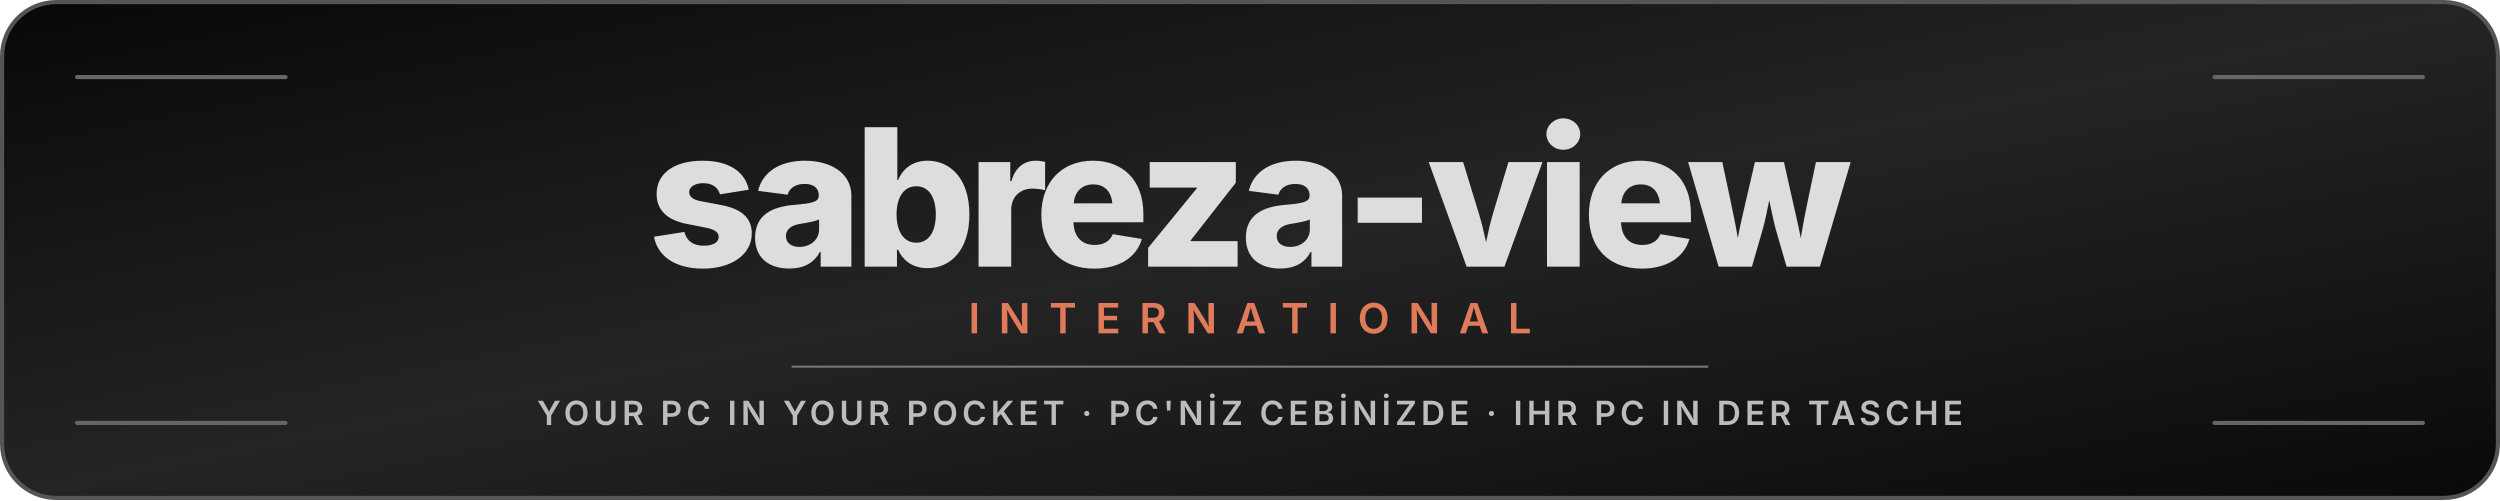
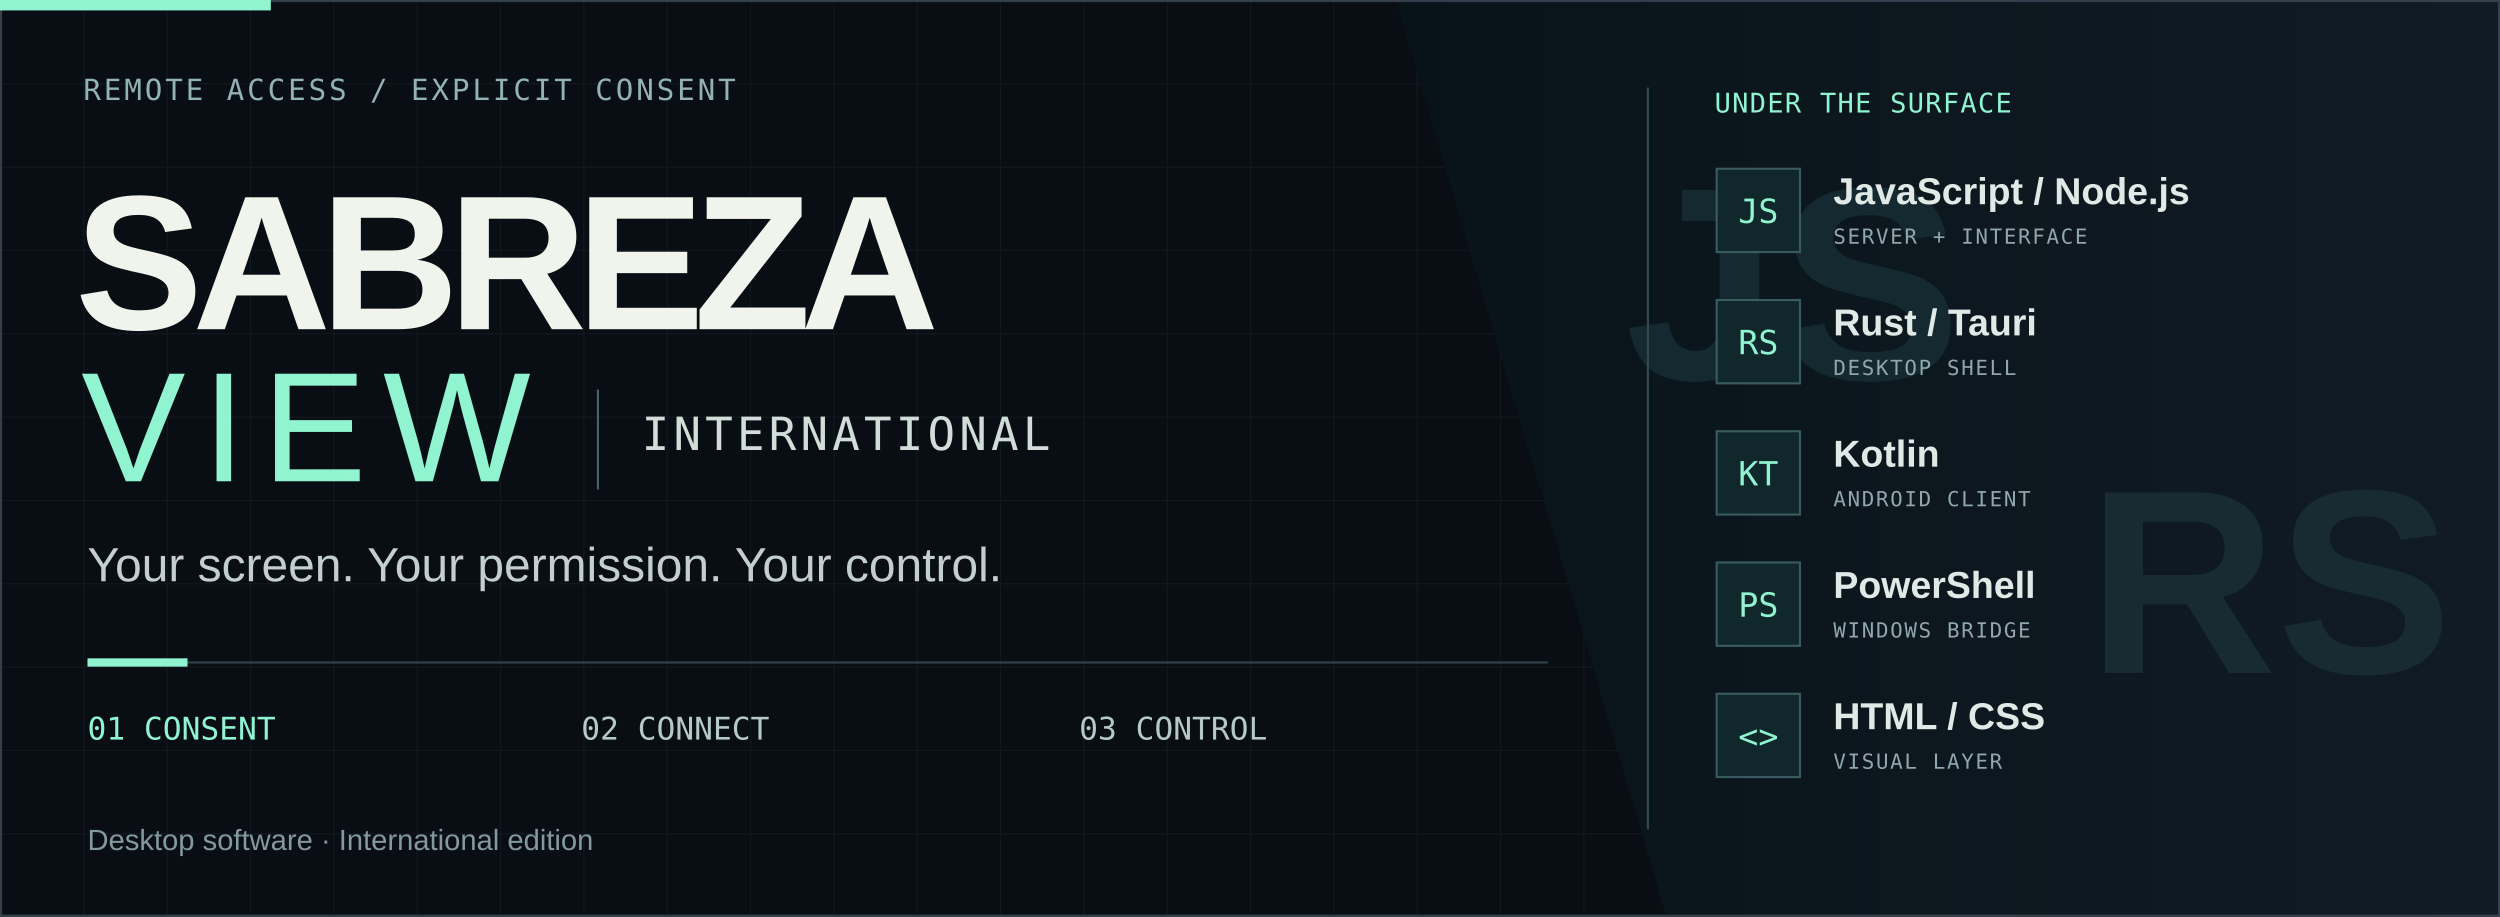
- <svg xmlns="http://www.w3.org/2000/svg" width="1200" height="240" viewBox="0 0 1200 240" role="img" aria-labelledby="title desc">
+ <svg xmlns="http://www.w3.org/2000/svg" width="1200" height="440" viewBox="0 0 1200 440" role="img" aria-labelledby="title desc">
  <defs>
-     <linearGradient id="background" x1="0" y1="0" x2="1" y2="1">
-       <stop offset="0" stop-color="#080808" />
-       <stop offset="0.5" stop-color="#242424" />
-       <stop offset="1" stop-color="#090909" />
+     <pattern id="grid" width="40" height="40" patternUnits="userSpaceOnUse">
+       <path d="M40 0H0V40" fill="none" stroke="#263238" stroke-width=".7" />
+     </pattern>
+     <linearGradient id="wash">
+       <stop stop-color="#081319" />
+       <stop offset="1" stop-color="#101b24" />
    </linearGradient>
-     <linearGradient id="light" x1="0" y1="0" x2="1" y2="0">
-       <stop offset="0" stop-color="#fff" stop-opacity="0" />
-       <stop offset="0.5" stop-color="#fff" stop-opacity="0.8" />
-       <stop offset="1" stop-color="#fff" stop-opacity="0" />
-     </linearGradient>
-     <clipPath id="letters">
-       <text x="600" y="128" text-anchor="middle" font-family="Inter, 'Segoe UI', Arial, sans-serif" font-size="92" font-weight="800" letter-spacing="-4">sabreza-view</text>
-     </clipPath>
  </defs>
-   <style>
-     @media (prefers-reduced-motion: reduce) { .moving-light { display: none; } }
-   </style>
-   <rect x="1" y="1" width="1198" height="238" rx="26" fill="url(#background)" stroke="#555" stroke-width="2" />
-   <path d="M37 37h100M1063 37h100M37 203h100M1063 203h100" fill="none" stroke="#666" stroke-width="2" stroke-linecap="round" />
-   <text x="600" y="128" text-anchor="middle" font-family="Inter, 'Segoe UI', Arial, sans-serif" font-size="92" font-weight="800" letter-spacing="-4" fill="#ddd">sabreza-view</text>
-   <g clip-path="url(#letters)" class="moving-light">
-     <rect x="-420" y="34" width="420" height="108" fill="url(#light)">
-       <animate attributeName="x" from="-420" to="1200" dur="5.5s" repeatCount="indefinite" />
+   <style>text{font-family:Segoe UI,Arial,sans-serif}.mono{font-family:Consolas,monospace}@media(prefers-reduced-motion:reduce){.motion{display:none}}</style>
+   <rect width="1200" height="440" fill="#090e14" />
+   <rect width="1200" height="440" fill="url(#grid)" opacity=".4" />
+   <path d="M670 0H1200V440H800Z" fill="url(#wash)" />
+   <path d="M0 0H1200V440H0Z" fill="none" stroke="#33404b" stroke-width="2" />
+   <path d="M0 0H130V5H0Z" fill="#91f4d1" />
+   <text x="40" y="48" font-size="14" fill="#92b2b6" class="mono" letter-spacing="1.4">REMOTE ACCESS / EXPLICIT CONSENT</text>
+   <text x="780" y="182" font-size="132" fill="#142a30" font-weight="800">JS</text>
+   <text x="1002" y="323" font-size="126" fill="#182b33" font-weight="800">RS</text>
+   <text x="36" y="158" font-size="92" fill="#f1f4ec" font-weight="800" letter-spacing="-5">SABREZA</text>
+   <text x="39" y="231" font-size="75" fill="#91f4d1" font-weight="300" letter-spacing="8">VIEW</text>
+   <path d="M287 187V235" stroke="#4a6469" />
+   <text x="308" y="216" font-size="22" fill="#d1ddd9" class="mono" letter-spacing="2">INTERNATIONAL</text>
+   <text x="42" y="279" font-size="23" fill="#c3cfce">Your screen. Your permission. Your control.</text>
+   <path d="M42 318H743" stroke="#31434b" />
+   <g class="motion">
+     <rect x="42" y="316" width="48" height="4" fill="#91f4d1">
+       <animate attributeName="x" values="42;695;42" dur="12s" repeatCount="indefinite" />
    </rect>
  </g>
-   <text x="600" y="160" text-anchor="middle" font-family="Inter, 'Segoe UI', Arial, sans-serif" font-size="20" font-weight="600" letter-spacing="9" fill="#e07b5a">INTERNATIONAL</text>
-   <path d="M380 176h440" fill="none" stroke="#777" stroke-width="1" />
-   <text x="600" y="204" text-anchor="middle" font-family="Inter, 'Segoe UI', Arial, sans-serif" font-size="16" font-weight="600" letter-spacing="2" fill="#bcbcbc">YOUR PC IN YOUR POCKET · PC'NİZ CEBİNİZDE · IHR PC IN DER TASCHE</text>
+   <text x="42" y="355" font-size="15" fill="#91f4d1" class="mono">01  CONSENT</text>
+   <text x="279" y="355" font-size="15" fill="#b5c9c9" class="mono">02  CONNECT</text>
+   <text x="518" y="355" font-size="15" fill="#b5c9c9" class="mono">03  CONTROL</text>
+   <text x="42" y="408" font-size="14" fill="#83989f">Desktop software · International edition</text>
+   <path d="M791 42V398" stroke="#354950" />
+   <text x="823" y="54" font-size="13" fill="#91f4d1" class="mono" letter-spacing=".6">UNDER THE SURFACE</text>
+   <rect x="824" y="81" width="40" height="40" fill="#10282c" stroke="#3a5c60" />
+   <text x="844" y="107" font-size="16" fill="#91f4d1" class="mono" text-anchor="middle">JS</text>
+   <text x="880" y="98" font-size="18" fill="#e1e9e6" font-weight="600">JavaScript / Node.js</text>
+   <text x="880" y="117" font-size="10" fill="#91a6ad" class="mono" letter-spacing=".8">SERVER + INTERFACE</text>
+   <rect x="824" y="144" width="40" height="40" fill="#10282c" stroke="#3a5c60" />
+   <text x="844" y="170" font-size="16" fill="#91f4d1" class="mono" text-anchor="middle">RS</text>
+   <text x="880" y="161" font-size="18" fill="#e1e9e6" font-weight="600">Rust / Tauri</text>
+   <text x="880" y="180" font-size="10" fill="#91a6ad" class="mono" letter-spacing=".8">DESKTOP SHELL</text>
+   <rect x="824" y="207" width="40" height="40" fill="#10282c" stroke="#3a5c60" />
+   <text x="844" y="233" font-size="16" fill="#91f4d1" class="mono" text-anchor="middle">KT</text>
+   <text x="880" y="224" font-size="18" fill="#e1e9e6" font-weight="600">Kotlin</text>
+   <text x="880" y="243" font-size="10" fill="#91a6ad" class="mono" letter-spacing=".8">ANDROID CLIENT</text>
+   <rect x="824" y="270" width="40" height="40" fill="#10282c" stroke="#3a5c60" />
+   <text x="844" y="296" font-size="16" fill="#91f4d1" class="mono" text-anchor="middle">PS</text>
+   <text x="880" y="287" font-size="18" fill="#e1e9e6" font-weight="600">PowerShell</text>
+   <text x="880" y="306" font-size="10" fill="#91a6ad" class="mono" letter-spacing=".8">WINDOWS BRIDGE</text>
+   <rect x="824" y="333" width="40" height="40" fill="#10282c" stroke="#3a5c60" />
+   <text x="844" y="359" font-size="16" fill="#91f4d1" class="mono" text-anchor="middle">&lt;&gt;</text>
+   <text x="880" y="350" font-size="18" fill="#e1e9e6" font-weight="600">HTML / CSS</text>
+   <text x="880" y="369" font-size="10" fill="#91a6ad" class="mono" letter-spacing=".8">VISUAL LAYER</text>
</svg>
